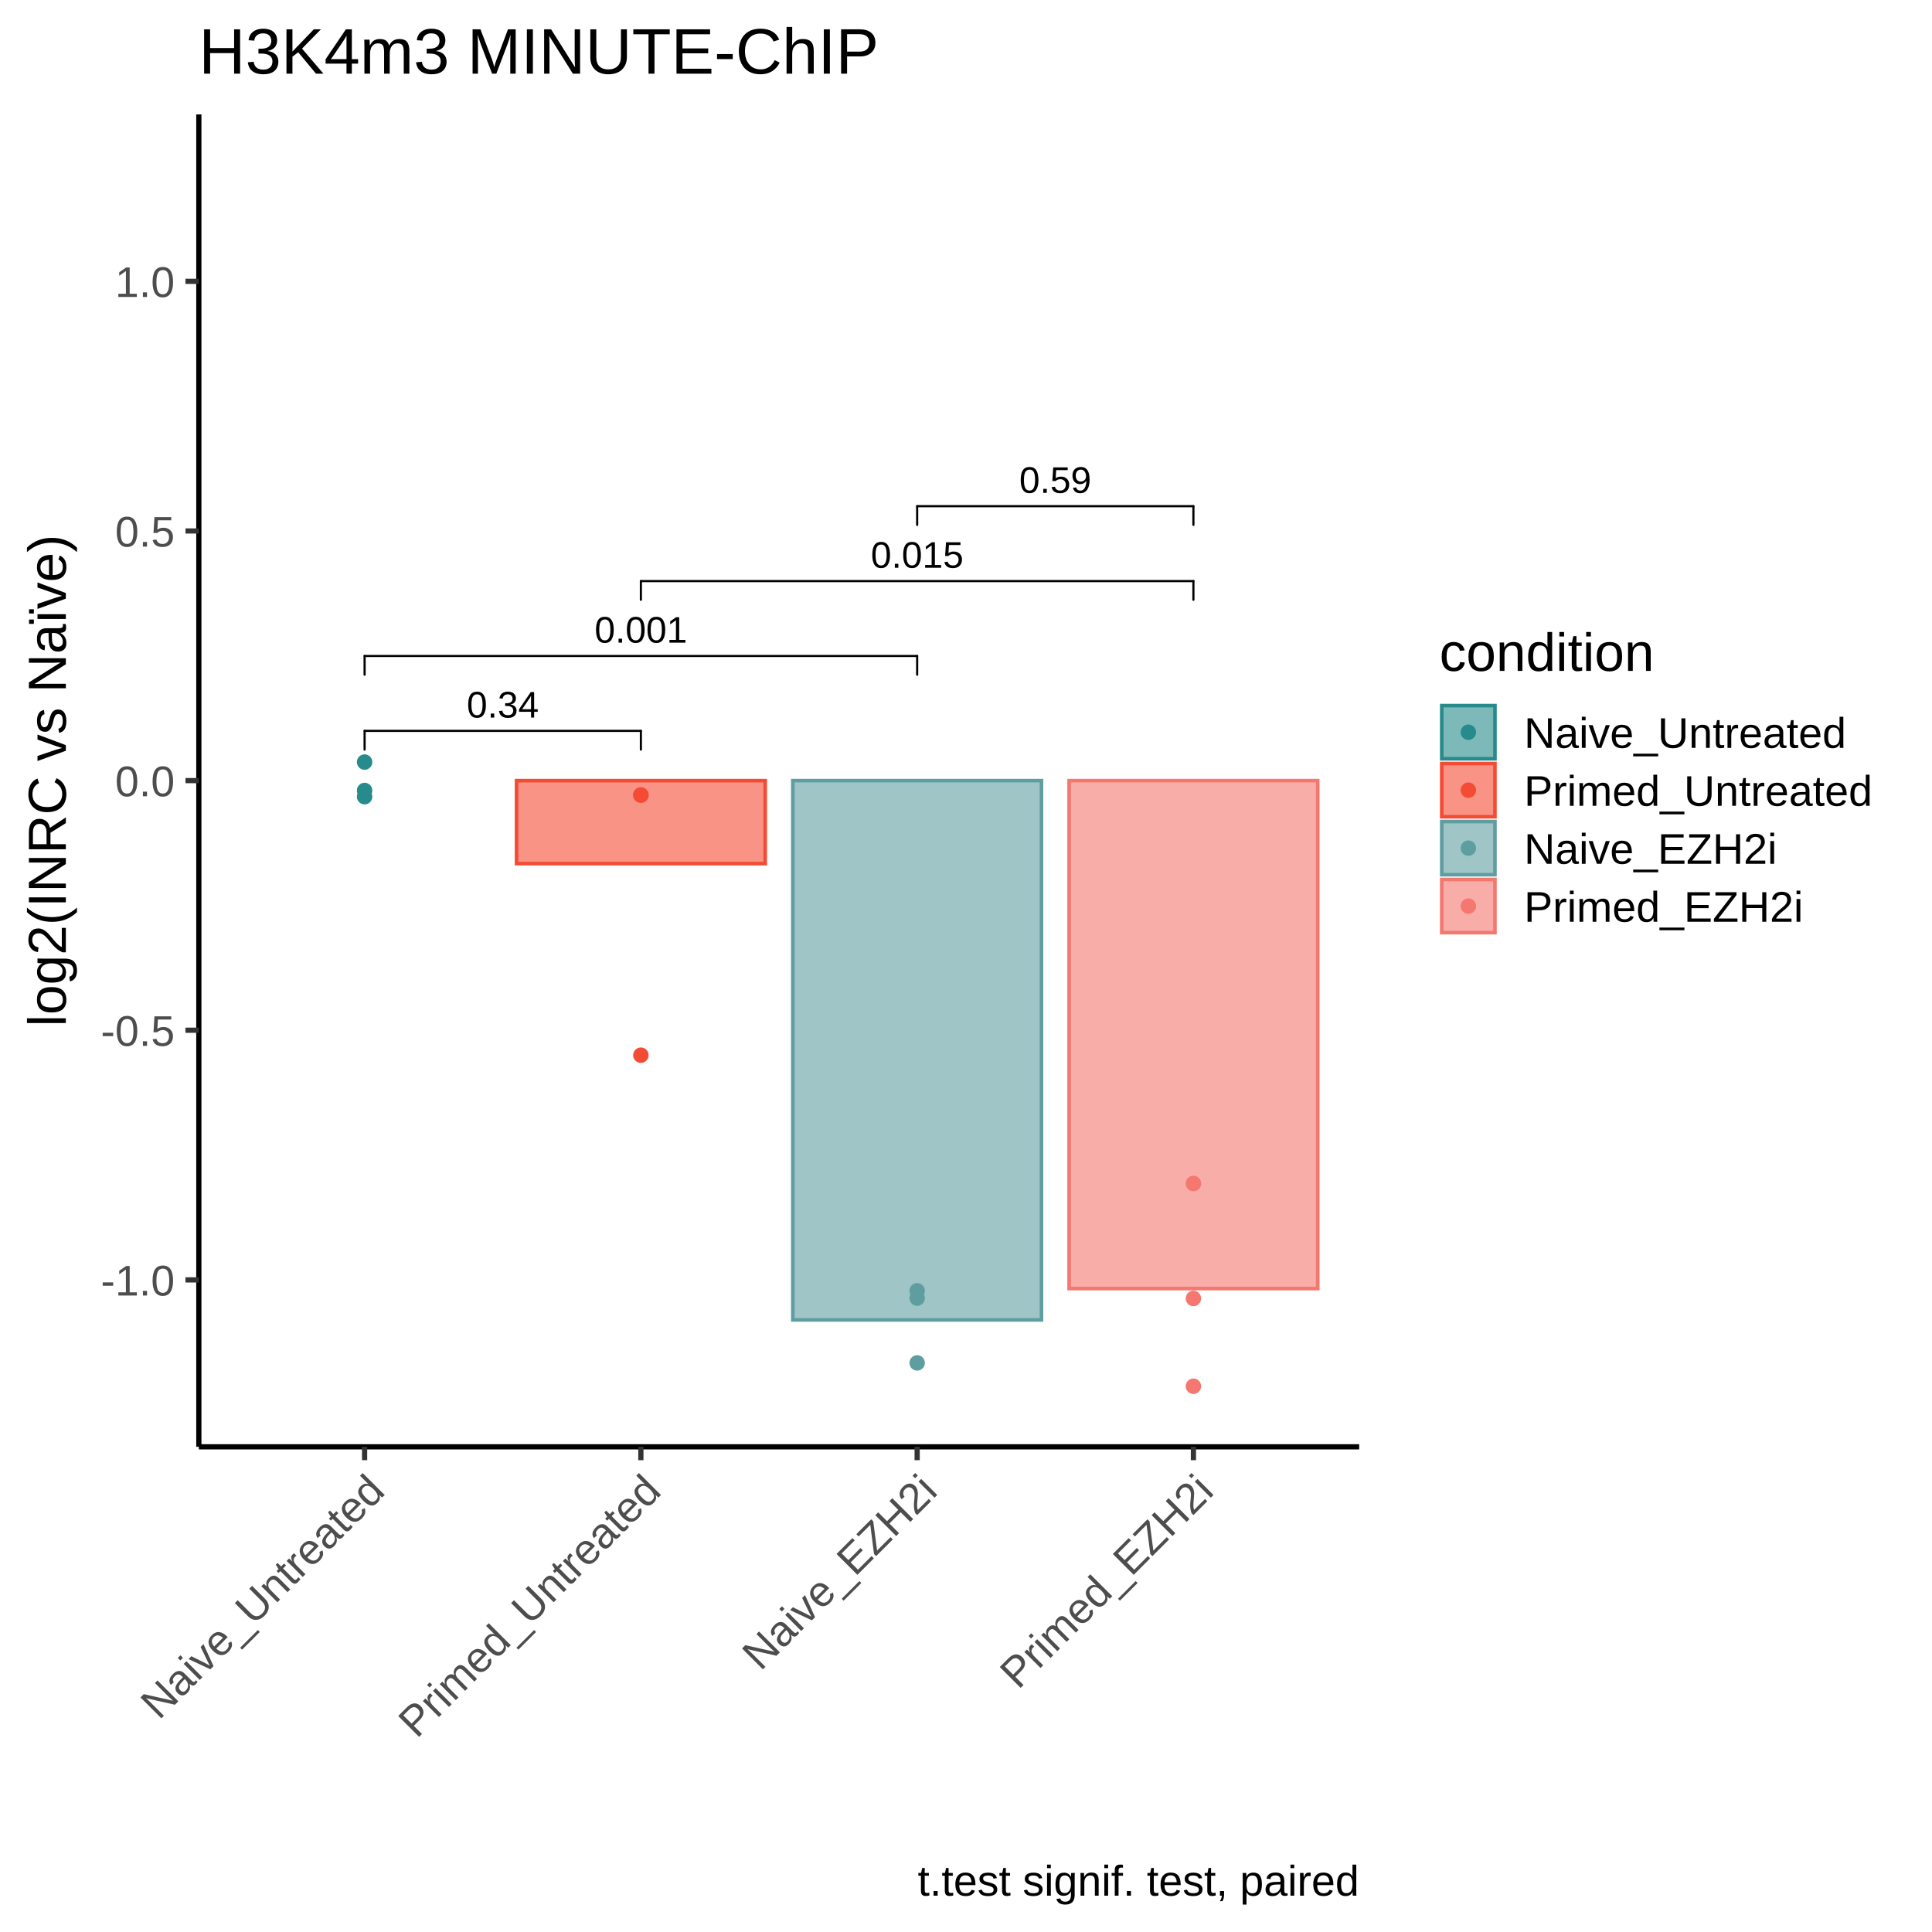
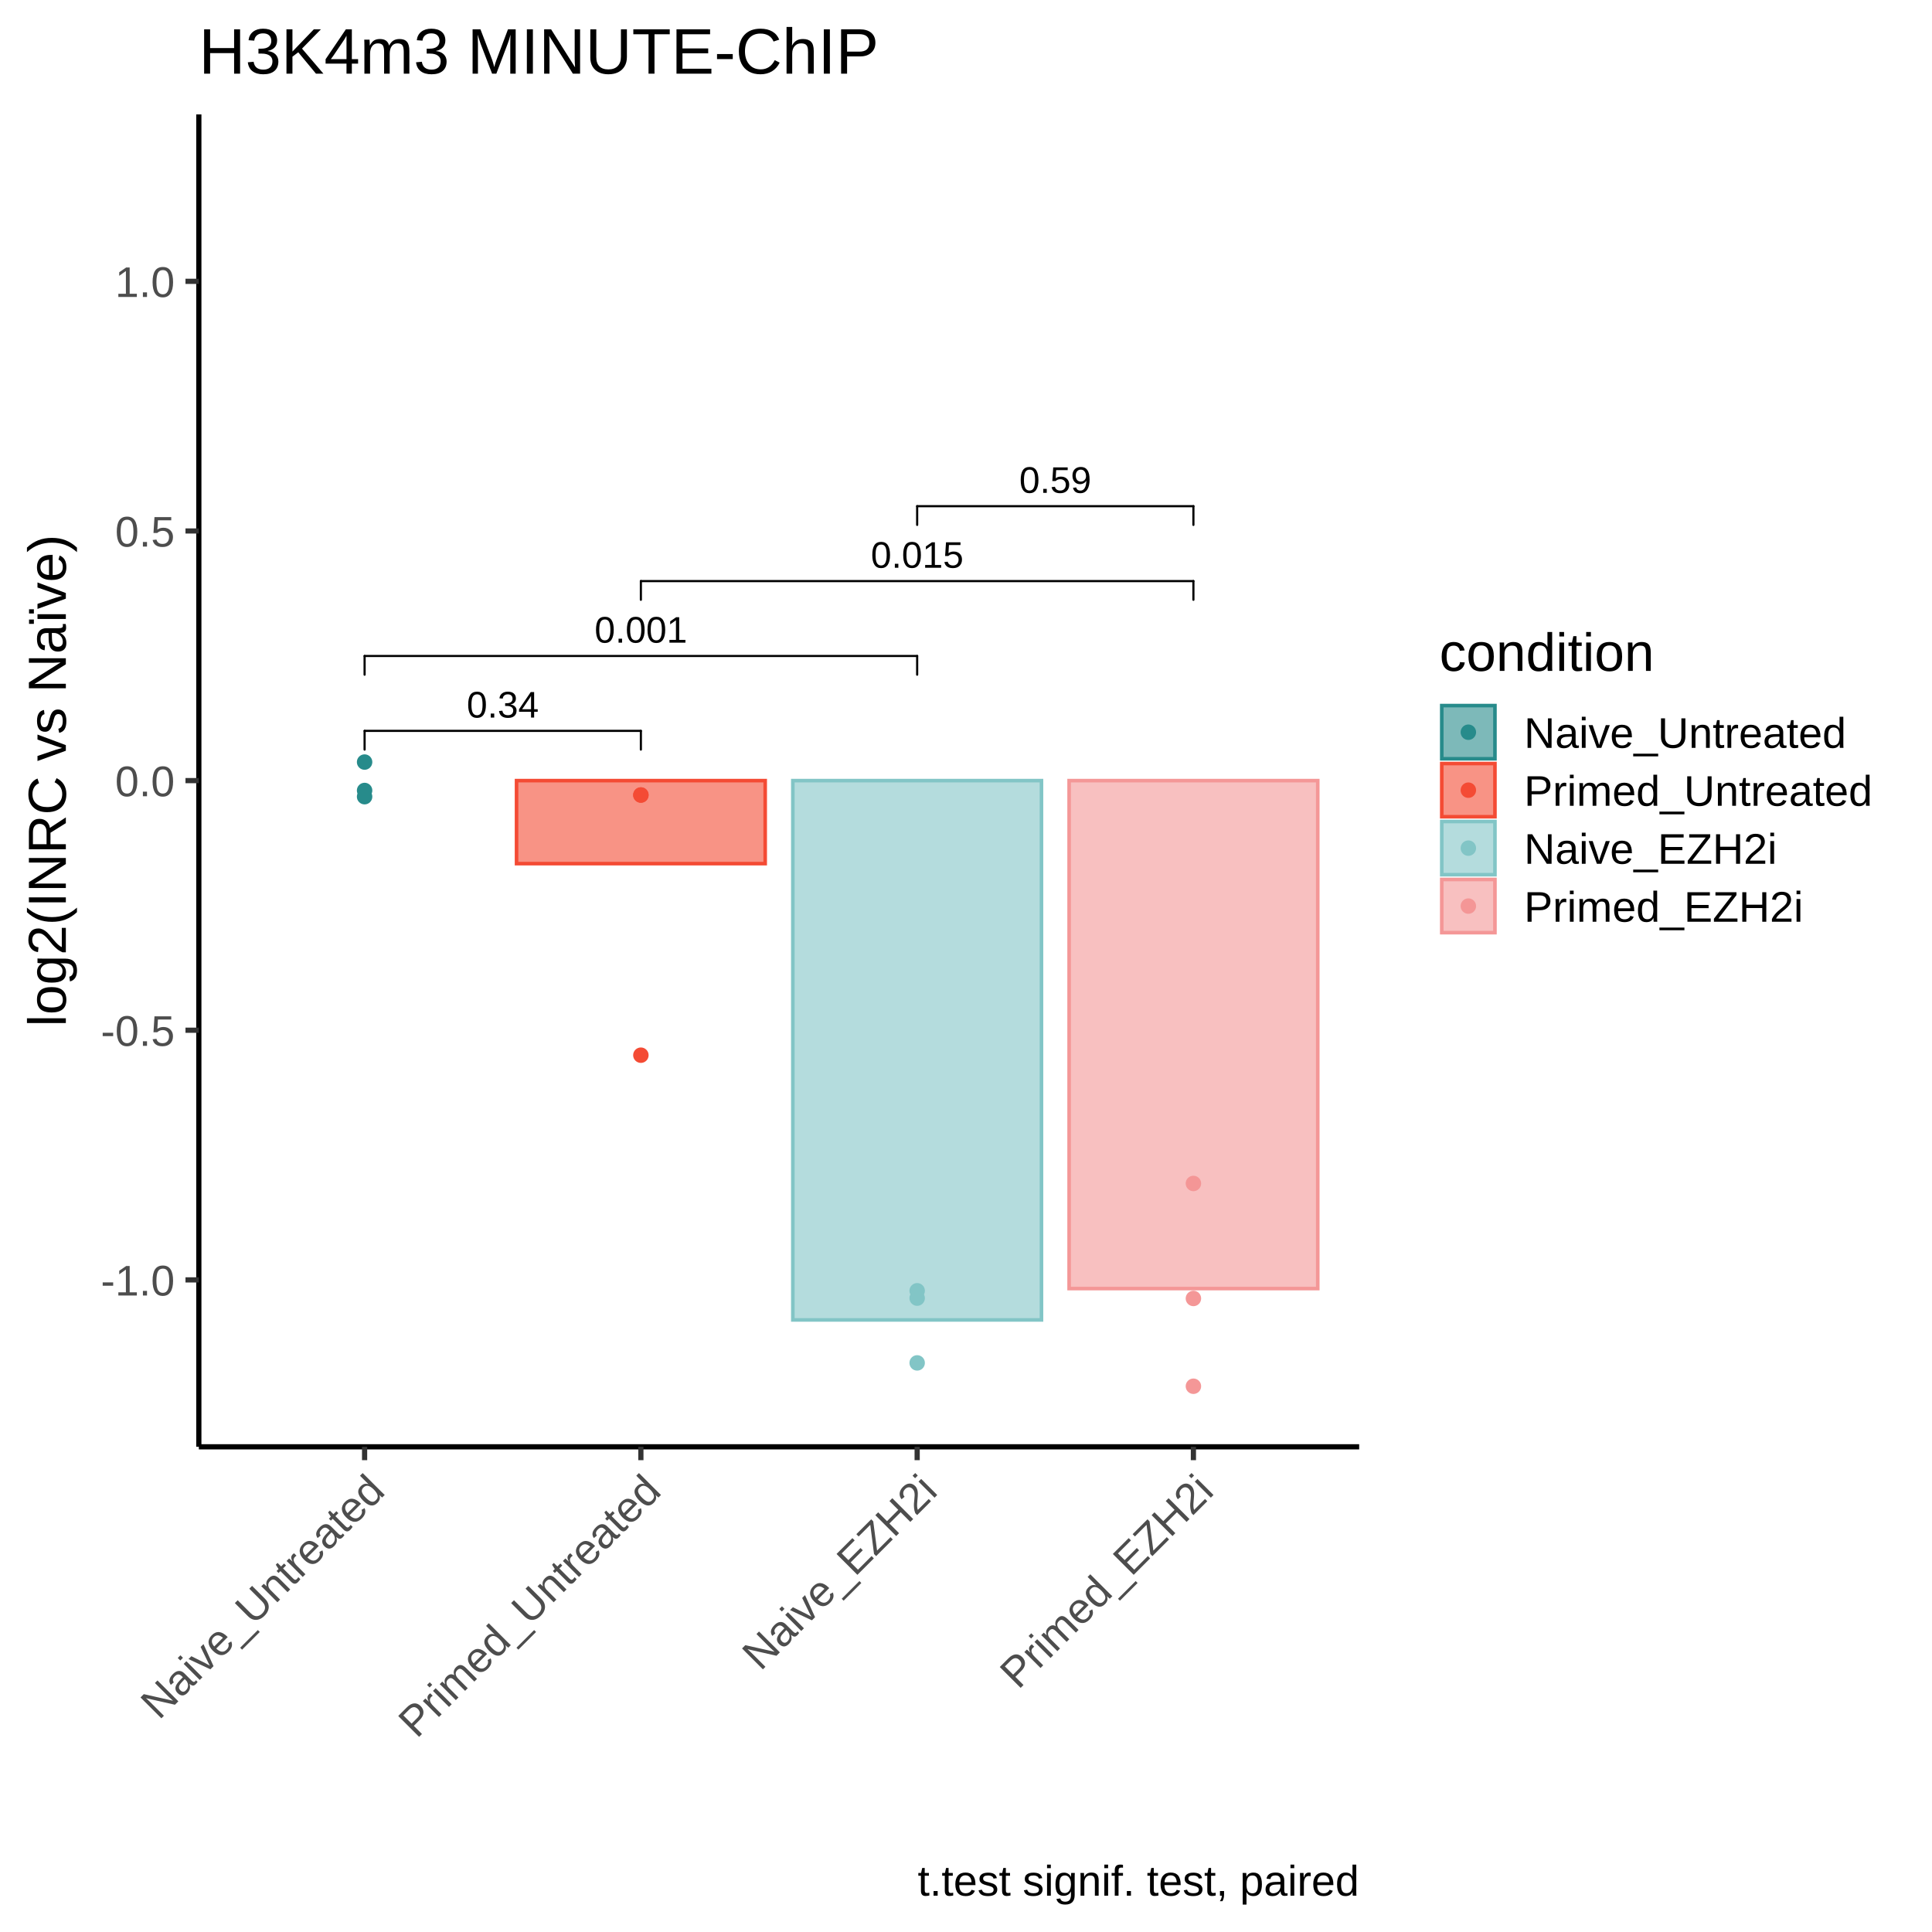
<svg xmlns="http://www.w3.org/2000/svg" class="svglite" width="576.00pt" height="576.00pt" viewBox="0 0 576.00 576.00">
  <defs>
    <style type="text/css">
    .svglite line, .svglite polyline, .svglite polygon, .svglite path, .svglite rect, .svglite circle {
      fill: none;
      stroke: #000000;
      stroke-linecap: round;
      stroke-linejoin: round;
      stroke-miterlimit: 10.00;
    }
  </style>
  </defs>
  <rect width="100%" height="100%" style="stroke: none; fill: #FFFFFF;" />
  <defs>
    <clipPath id="cpMC4wMHw1NzYuMDB8MC4wMHw1NzYuMDA=">
      <rect x="0.00" y="0.00" width="576.00" height="576.00" />
    </clipPath>
  </defs>
  <g clip-path="url(#cpMC4wMHw1NzYuMDB8MC4wMHw1NzYuMDA=)">
    <rect x="-0" y="0.00" width="576.00" height="576.00" style="stroke-width: 1.55; stroke: #FFFFFF; fill: #FFFFFF;" />
  </g>
  <defs>
    <clipPath id="cpNTkuMjh8NDA1LjIyfDM0LjExfDQzMS4zNA==">
      <rect x="59.28" y="34.11" width="345.94" height="397.23" />
    </clipPath>
  </defs>
  <g clip-path="url(#cpNTkuMjh8NDA1LjIyfDM0LjExfDQzMS4zNA==)">
    <rect x="59.28" y="34.11" width="345.94" height="397.23" style="stroke-width: 1.55; stroke: none; fill: #FFFFFF;" />
    <circle cx="108.70" cy="237.52" r="1.95" style="stroke-width: 0.71; stroke: #278B8B; fill: #278B8B;" />
    <circle cx="108.70" cy="235.67" r="1.95" style="stroke-width: 0.71; stroke: #278B8B; fill: #278B8B;" />
    <circle cx="108.70" cy="227.20" r="1.95" style="stroke-width: 0.71; stroke: #278B8B; fill: #278B8B;" />
    <circle cx="191.07" cy="314.59" r="1.95" style="stroke-width: 0.71; stroke: #F44B34; fill: #F44B34;" />
    <circle cx="191.07" cy="237.01" r="1.95" style="stroke-width: 0.71; stroke: #F44B34; fill: #F44B34;" />
    <circle cx="191.07" cy="237.04" r="1.95" style="stroke-width: 0.71; stroke: #F44B34; fill: #F44B34;" />
-     <circle cx="273.44" cy="406.33" r="1.95" style="stroke-width: 0.71; stroke: #5F9EA0; fill: #5F9EA0;" />
-     <circle cx="273.44" cy="387.02" r="1.95" style="stroke-width: 0.71; stroke: #5F9EA0; fill: #5F9EA0;" />
-     <circle cx="273.44" cy="384.83" r="1.95" style="stroke-width: 0.71; stroke: #5F9EA0; fill: #5F9EA0;" />
-     <circle cx="355.80" cy="413.29" r="1.95" style="stroke-width: 0.71; stroke: #F47770; fill: #F47770;" />
-     <circle cx="355.80" cy="352.83" r="1.95" style="stroke-width: 0.71; stroke: #F47770; fill: #F47770;" />
-     <circle cx="355.80" cy="387.12" r="1.95" style="stroke-width: 0.71; stroke: #F47770; fill: #F47770;" />
+     <circle cx="273.44" cy="406.33" r="1.95" style="stroke-width: 0.71; stroke: #82C5C6; fill: #82C5C6;" />
+     <circle cx="273.44" cy="387.02" r="1.95" style="stroke-width: 0.71; stroke: #82C5C6; fill: #82C5C6;" />
+     <circle cx="273.44" cy="384.83" r="1.95" style="stroke-width: 0.71; stroke: #82C5C6; fill: #82C5C6;" />
+     <circle cx="355.80" cy="413.29" r="1.95" style="stroke-width: 0.71; stroke: #F49797; fill: #F49797;" />
+     <circle cx="355.80" cy="352.83" r="1.95" style="stroke-width: 0.71; stroke: #F49797; fill: #F49797;" />
+     <circle cx="355.80" cy="387.12" r="1.95" style="stroke-width: 0.71; stroke: #F49797; fill: #F49797;" />
    <text x="314.62" y="146.94" text-anchor="middle" style="font-size: 11.04px; font-family: Liberation Sans;" textLength="24.57px" lengthAdjust="spacingAndGlyphs">0.59</text>
    <line x1="273.44" y1="156.49" x2="273.44" y2="150.91" style="stroke-width: 0.64;" />
    <line x1="273.44" y1="150.91" x2="355.80" y2="150.91" style="stroke-width: 0.64;" />
    <line x1="355.80" y1="150.91" x2="355.80" y2="156.49" style="stroke-width: 0.64;" />
    <text x="191.07" y="191.60" text-anchor="middle" style="font-size: 11.04px; font-family: Liberation Sans;" textLength="31.59px" lengthAdjust="spacingAndGlyphs">0.001</text>
    <line x1="273.44" y1="201.15" x2="273.44" y2="195.57" style="stroke-width: 0.64;" />
    <line x1="273.44" y1="195.57" x2="108.70" y2="195.57" style="stroke-width: 0.64;" />
    <line x1="108.70" y1="195.57" x2="108.70" y2="201.15" style="stroke-width: 0.64;" />
    <text x="149.89" y="213.93" text-anchor="middle" style="font-size: 11.04px; font-family: Liberation Sans;" textLength="24.57px" lengthAdjust="spacingAndGlyphs">0.34</text>
    <line x1="108.70" y1="223.48" x2="108.70" y2="217.90" style="stroke-width: 0.64;" />
    <line x1="108.70" y1="217.90" x2="191.07" y2="217.90" style="stroke-width: 0.64;" />
    <line x1="191.07" y1="217.90" x2="191.07" y2="223.48" style="stroke-width: 0.64;" />
    <text x="273.44" y="169.27" text-anchor="middle" style="font-size: 11.04px; font-family: Liberation Sans;" textLength="31.59px" lengthAdjust="spacingAndGlyphs">0.015</text>
    <line x1="355.80" y1="178.82" x2="355.80" y2="173.24" style="stroke-width: 0.64;" />
    <line x1="355.80" y1="173.24" x2="191.07" y2="173.24" style="stroke-width: 0.64;" />
    <line x1="191.07" y1="173.24" x2="191.07" y2="178.82" style="stroke-width: 0.64;" />
    <rect x="71.64" y="232.73" width="74.13" height="0.00" style="stroke-width: 1.07; stroke: #278B8B; stroke-linecap: square; stroke-linejoin: miter; fill: #278B8B; fill-opacity: 0.60;" />
    <rect x="154.00" y="232.73" width="74.13" height="24.75" style="stroke-width: 1.07; stroke: #F44B34; stroke-linecap: square; stroke-linejoin: miter; fill: #F44B34; fill-opacity: 0.60;" />
-     <rect x="236.37" y="232.73" width="74.13" height="160.79" style="stroke-width: 1.07; stroke: #5F9EA0; stroke-linecap: square; stroke-linejoin: miter; fill: #5F9EA0; fill-opacity: 0.60;" />
-     <rect x="318.74" y="232.73" width="74.13" height="151.44" style="stroke-width: 1.07; stroke: #F47770; stroke-linecap: square; stroke-linejoin: miter; fill: #F47770; fill-opacity: 0.60;" />
+     <rect x="236.37" y="232.73" width="74.13" height="160.79" style="stroke-width: 1.07; stroke: #82C5C6; stroke-linecap: square; stroke-linejoin: miter; fill: #82C5C6; fill-opacity: 0.60;" />
+     <rect x="318.74" y="232.73" width="74.13" height="151.44" style="stroke-width: 1.07; stroke: #F49797; stroke-linecap: square; stroke-linejoin: miter; fill: #F49797; fill-opacity: 0.60;" />
  </g>
  <g clip-path="url(#cpMC4wMHw1NzYuMDB8MC4wMHw1NzYuMDA=)">
    <polyline points="59.28,431.34 59.28,34.11 " style="stroke-width: 1.55; stroke-linecap: butt;" />
    <text x="52.11" y="386.24" text-anchor="end" style="font-size: 12.80px; fill: #4D4D4D; font-family: Liberation Sans;" textLength="24.97px" lengthAdjust="spacingAndGlyphs">-1.0</text>
    <text x="52.11" y="311.81" text-anchor="end" style="font-size: 12.80px; fill: #4D4D4D; font-family: Liberation Sans;" textLength="24.97px" lengthAdjust="spacingAndGlyphs">-0.5</text>
    <text x="52.11" y="237.39" text-anchor="end" style="font-size: 12.80px; fill: #4D4D4D; font-family: Liberation Sans;" textLength="20.35px" lengthAdjust="spacingAndGlyphs">0.0</text>
    <text x="52.11" y="162.96" text-anchor="end" style="font-size: 12.80px; fill: #4D4D4D; font-family: Liberation Sans;" textLength="20.35px" lengthAdjust="spacingAndGlyphs">0.5</text>
    <text x="52.11" y="88.54" text-anchor="end" style="font-size: 12.80px; fill: #4D4D4D; font-family: Liberation Sans;" textLength="20.35px" lengthAdjust="spacingAndGlyphs">1.0</text>
    <polyline points="55.30,381.58 59.28,381.58 " style="stroke-width: 1.55; stroke: #333333; stroke-linecap: butt;" />
    <polyline points="55.30,307.15 59.28,307.15 " style="stroke-width: 1.55; stroke: #333333; stroke-linecap: butt;" />
    <polyline points="55.30,232.73 59.28,232.73 " style="stroke-width: 1.55; stroke: #333333; stroke-linecap: butt;" />
    <polyline points="55.30,158.30 59.28,158.30 " style="stroke-width: 1.55; stroke: #333333; stroke-linecap: butt;" />
    <polyline points="55.30,83.88 59.28,83.88 " style="stroke-width: 1.55; stroke: #333333; stroke-linecap: butt;" />
    <polyline points="59.28,431.34 405.22,431.34 " style="stroke-width: 1.55; stroke-linecap: butt;" />
    <polyline points="108.70,435.33 108.70,431.34 " style="stroke-width: 1.55; stroke: #333333; stroke-linecap: butt;" />
    <polyline points="191.07,435.33 191.07,431.34 " style="stroke-width: 1.55; stroke: #333333; stroke-linecap: butt;" />
    <polyline points="273.44,435.33 273.44,431.34 " style="stroke-width: 1.55; stroke: #333333; stroke-linecap: butt;" />
    <polyline points="355.80,435.33 355.80,431.34 " style="stroke-width: 1.55; stroke: #333333; stroke-linecap: butt;" />
    <text transform="translate(115.29,445.11) rotate(-45)" text-anchor="end" style="font-size: 12.80px; fill: #4D4D4D; font-family: Liberation Sans;" textLength="107.01px" lengthAdjust="spacingAndGlyphs">Naive_Untreated</text>
    <text transform="translate(197.66,445.11) rotate(-45)" text-anchor="end" style="font-size: 12.80px; fill: #4D4D4D; font-family: Liberation Sans;" textLength="115.37px" lengthAdjust="spacingAndGlyphs">Primed_Untreated</text>
    <text transform="translate(280.03,445.11) rotate(-45)" text-anchor="end" style="font-size: 12.80px; fill: #4D4D4D; font-family: Liberation Sans;" textLength="80.98px" lengthAdjust="spacingAndGlyphs">Naive_EZH2i</text>
    <text transform="translate(362.40,445.11) rotate(-45)" text-anchor="end" style="font-size: 12.80px; fill: #4D4D4D; font-family: Liberation Sans;" textLength="89.34px" lengthAdjust="spacingAndGlyphs">Primed_EZH2i</text>
    <text transform="translate(19.63,232.73) rotate(-90)" text-anchor="middle" style="font-size: 16.00px; font-family: Liberation Sans;" textLength="158.72px" lengthAdjust="spacingAndGlyphs">log2(INRC vs Naïve)</text>
    <rect x="421.16" y="178.71" width="146.87" height="108.04" style="stroke-width: 1.55; stroke: none; fill: #FFFFFF;" />
    <text x="429.13" y="200.01" style="font-size: 16.00px; font-family: Liberation Sans;" textLength="73.95px" lengthAdjust="spacingAndGlyphs">condition</text>
    <circle cx="437.77" cy="218.30" r="1.95" style="stroke-width: 0.71; stroke: #278B8B; fill: #278B8B;" />
    <rect x="429.84" y="210.36" width="15.86" height="15.86" style="stroke-width: 1.07; stroke: #278B8B; stroke-linecap: square; stroke-linejoin: miter; fill: #278B8B; fill-opacity: 0.60;" />
    <circle cx="437.77" cy="235.58" r="1.95" style="stroke-width: 0.71; stroke: #F44B34; fill: #F44B34;" />
    <rect x="429.84" y="227.64" width="15.86" height="15.86" style="stroke-width: 1.07; stroke: #F44B34; stroke-linecap: square; stroke-linejoin: miter; fill: #F44B34; fill-opacity: 0.60;" />
-     <circle cx="437.77" cy="252.86" r="1.95" style="stroke-width: 0.71; stroke: #5F9EA0; fill: #5F9EA0;" />
-     <rect x="429.84" y="244.92" width="15.86" height="15.86" style="stroke-width: 1.07; stroke: #5F9EA0; stroke-linecap: square; stroke-linejoin: miter; fill: #5F9EA0; fill-opacity: 0.60;" />
-     <circle cx="437.77" cy="270.14" r="1.95" style="stroke-width: 0.71; stroke: #F47770; fill: #F47770;" />
-     <rect x="429.84" y="262.20" width="15.86" height="15.86" style="stroke-width: 1.07; stroke: #F47770; stroke-linecap: square; stroke-linejoin: miter; fill: #F47770; fill-opacity: 0.60;" />
+     <circle cx="437.77" cy="252.86" r="1.95" style="stroke-width: 0.71; stroke: #82C5C6; fill: #82C5C6;" />
+     <rect x="429.84" y="244.92" width="15.86" height="15.86" style="stroke-width: 1.07; stroke: #82C5C6; stroke-linecap: square; stroke-linejoin: miter; fill: #82C5C6; fill-opacity: 0.60;" />
+     <circle cx="437.77" cy="270.14" r="1.95" style="stroke-width: 0.71; stroke: #F49797; fill: #F49797;" />
+     <rect x="429.84" y="262.20" width="15.86" height="15.86" style="stroke-width: 1.07; stroke: #F49797; stroke-linecap: square; stroke-linejoin: miter; fill: #F49797; fill-opacity: 0.60;" />
    <text x="454.38" y="222.96" style="font-size: 12.80px; font-family: Liberation Sans;" textLength="107.01px" lengthAdjust="spacingAndGlyphs">Naive_Untreated</text>
    <text x="454.38" y="240.24" style="font-size: 12.80px; font-family: Liberation Sans;" textLength="115.37px" lengthAdjust="spacingAndGlyphs">Primed_Untreated</text>
    <text x="454.38" y="257.52" style="font-size: 12.80px; font-family: Liberation Sans;" textLength="80.98px" lengthAdjust="spacingAndGlyphs">Naive_EZH2i</text>
    <text x="454.38" y="274.80" style="font-size: 12.80px; font-family: Liberation Sans;" textLength="89.34px" lengthAdjust="spacingAndGlyphs">Primed_EZH2i</text>
    <text x="59.28" y="21.96" style="font-size: 19.20px; font-family: Liberation Sans;" textLength="212.62px" lengthAdjust="spacingAndGlyphs">H3K4m3 MINUTE-ChIP</text>
    <text x="405.22" y="565.17" text-anchor="end" style="font-size: 12.80px; font-family: Liberation Sans;" textLength="152.65px" lengthAdjust="spacingAndGlyphs">t.test signif. test, paired</text>
  </g>
</svg>
